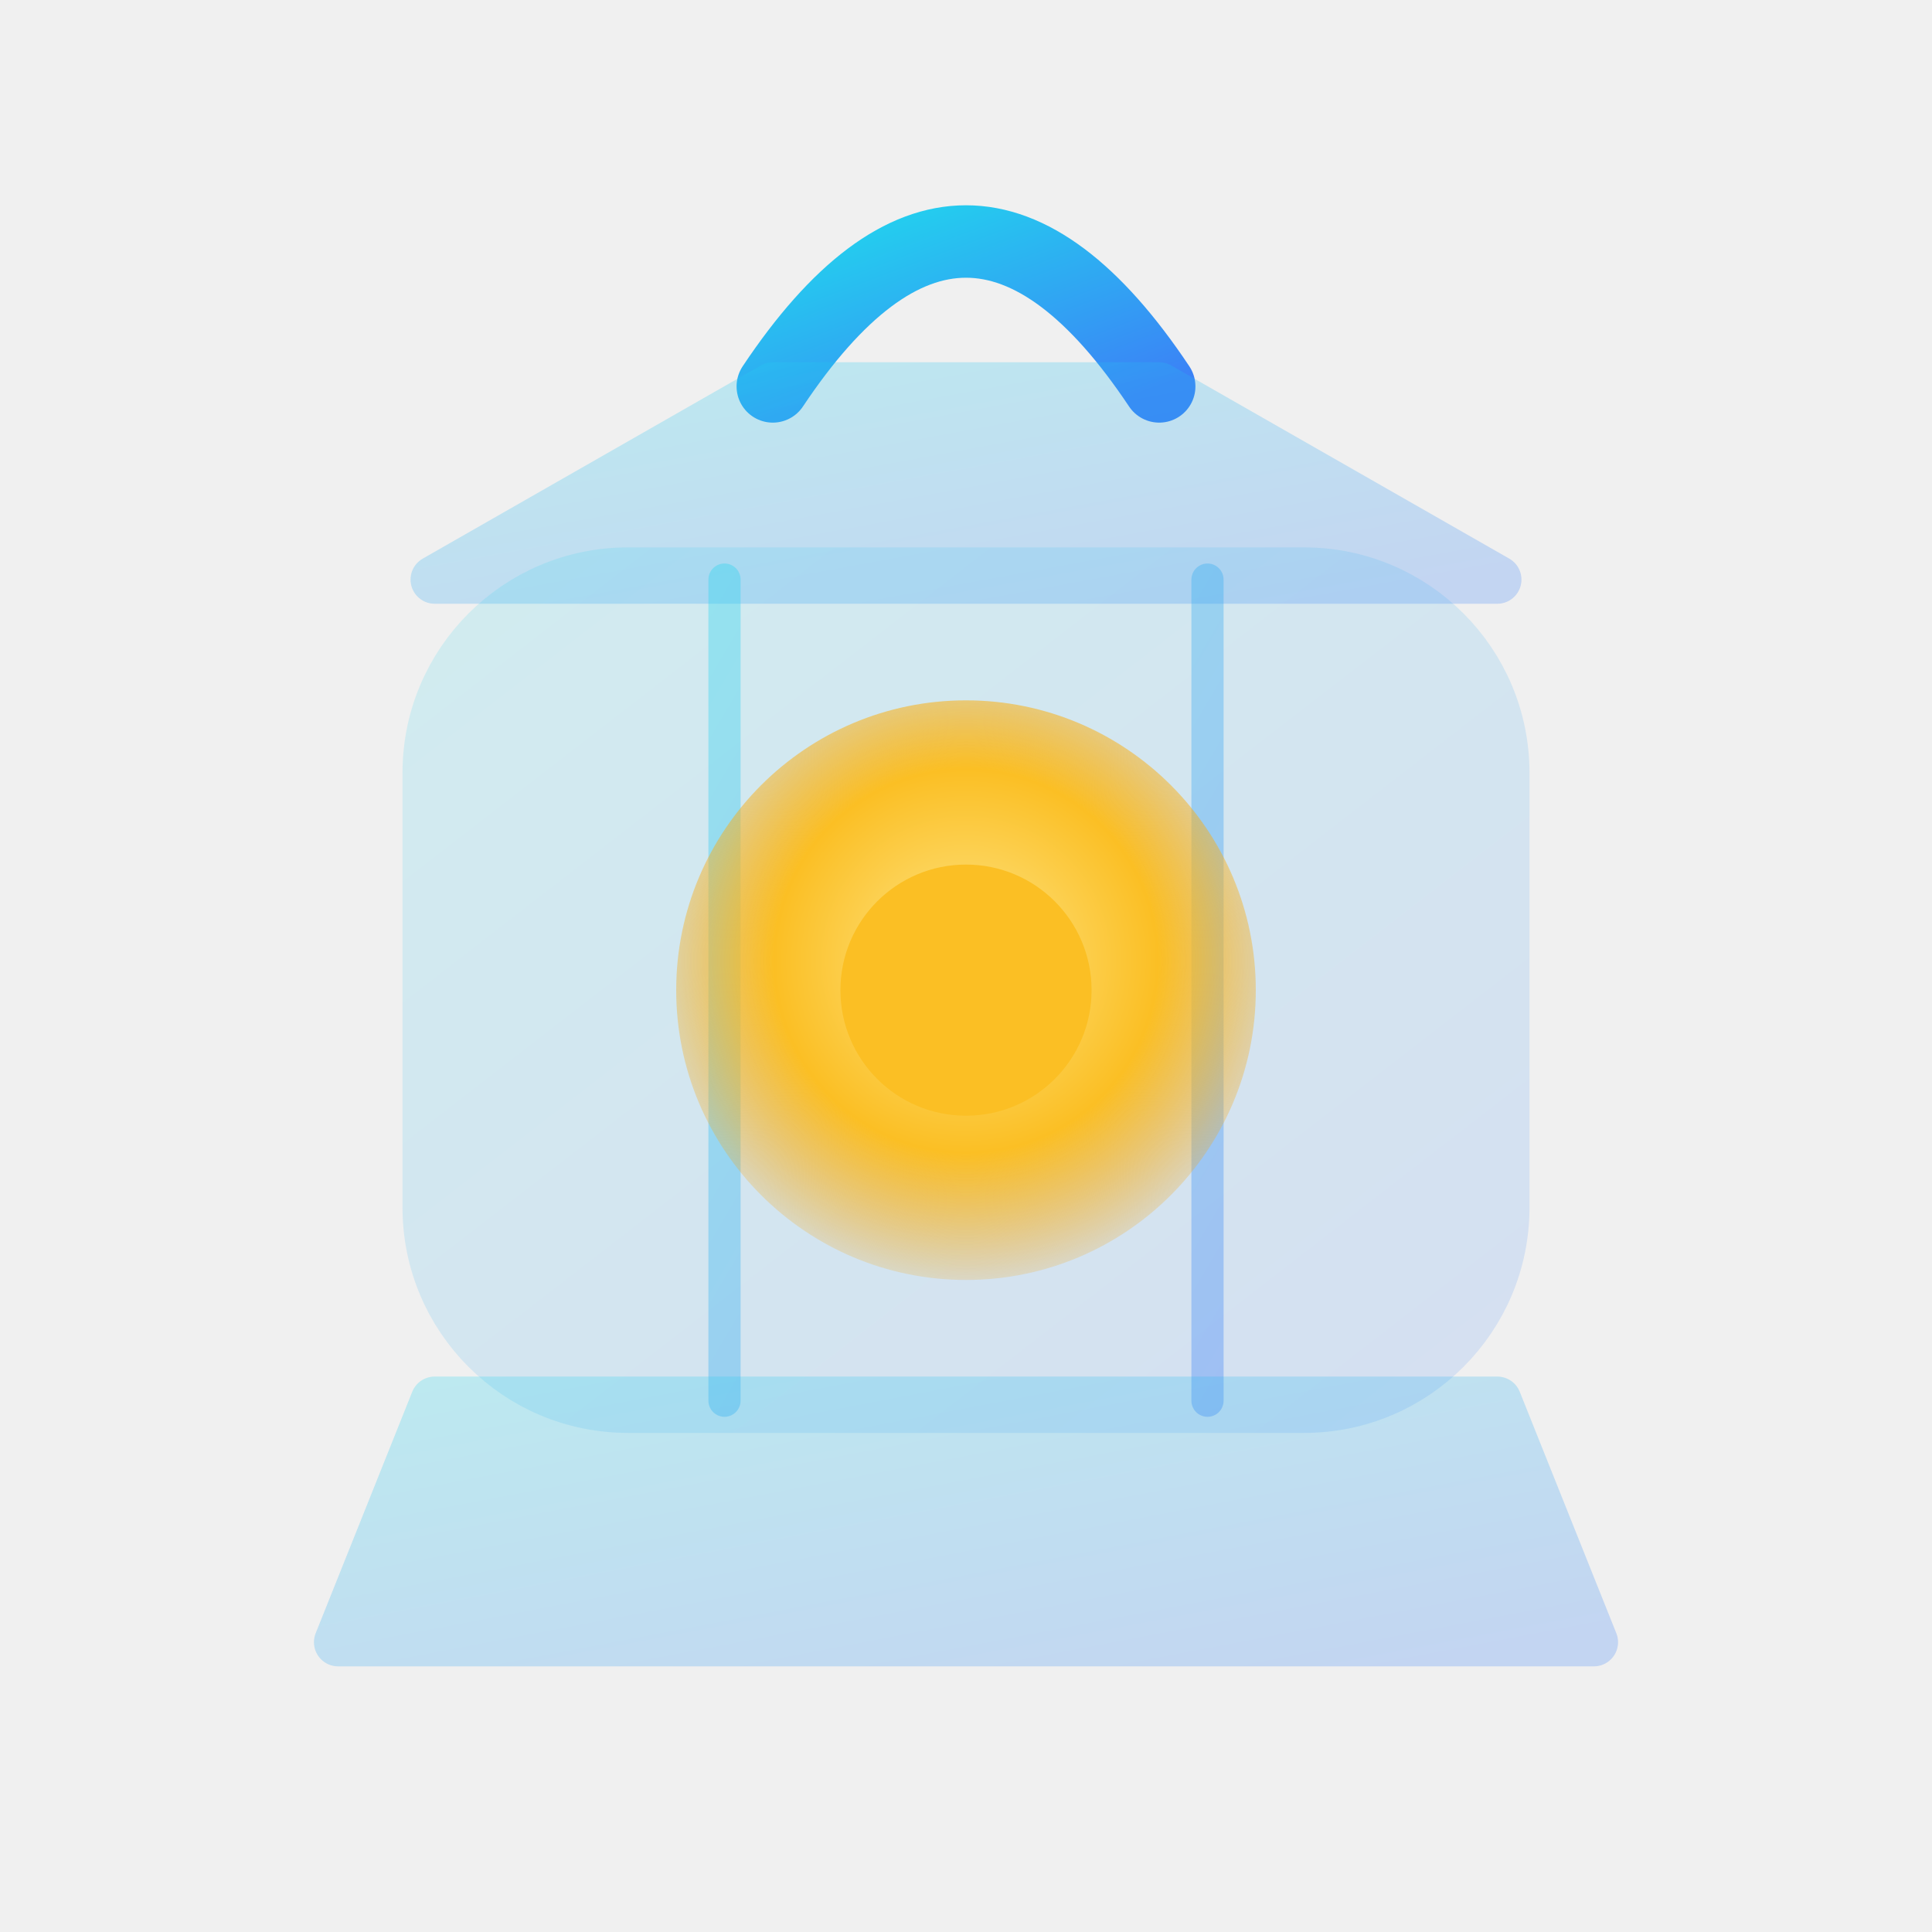
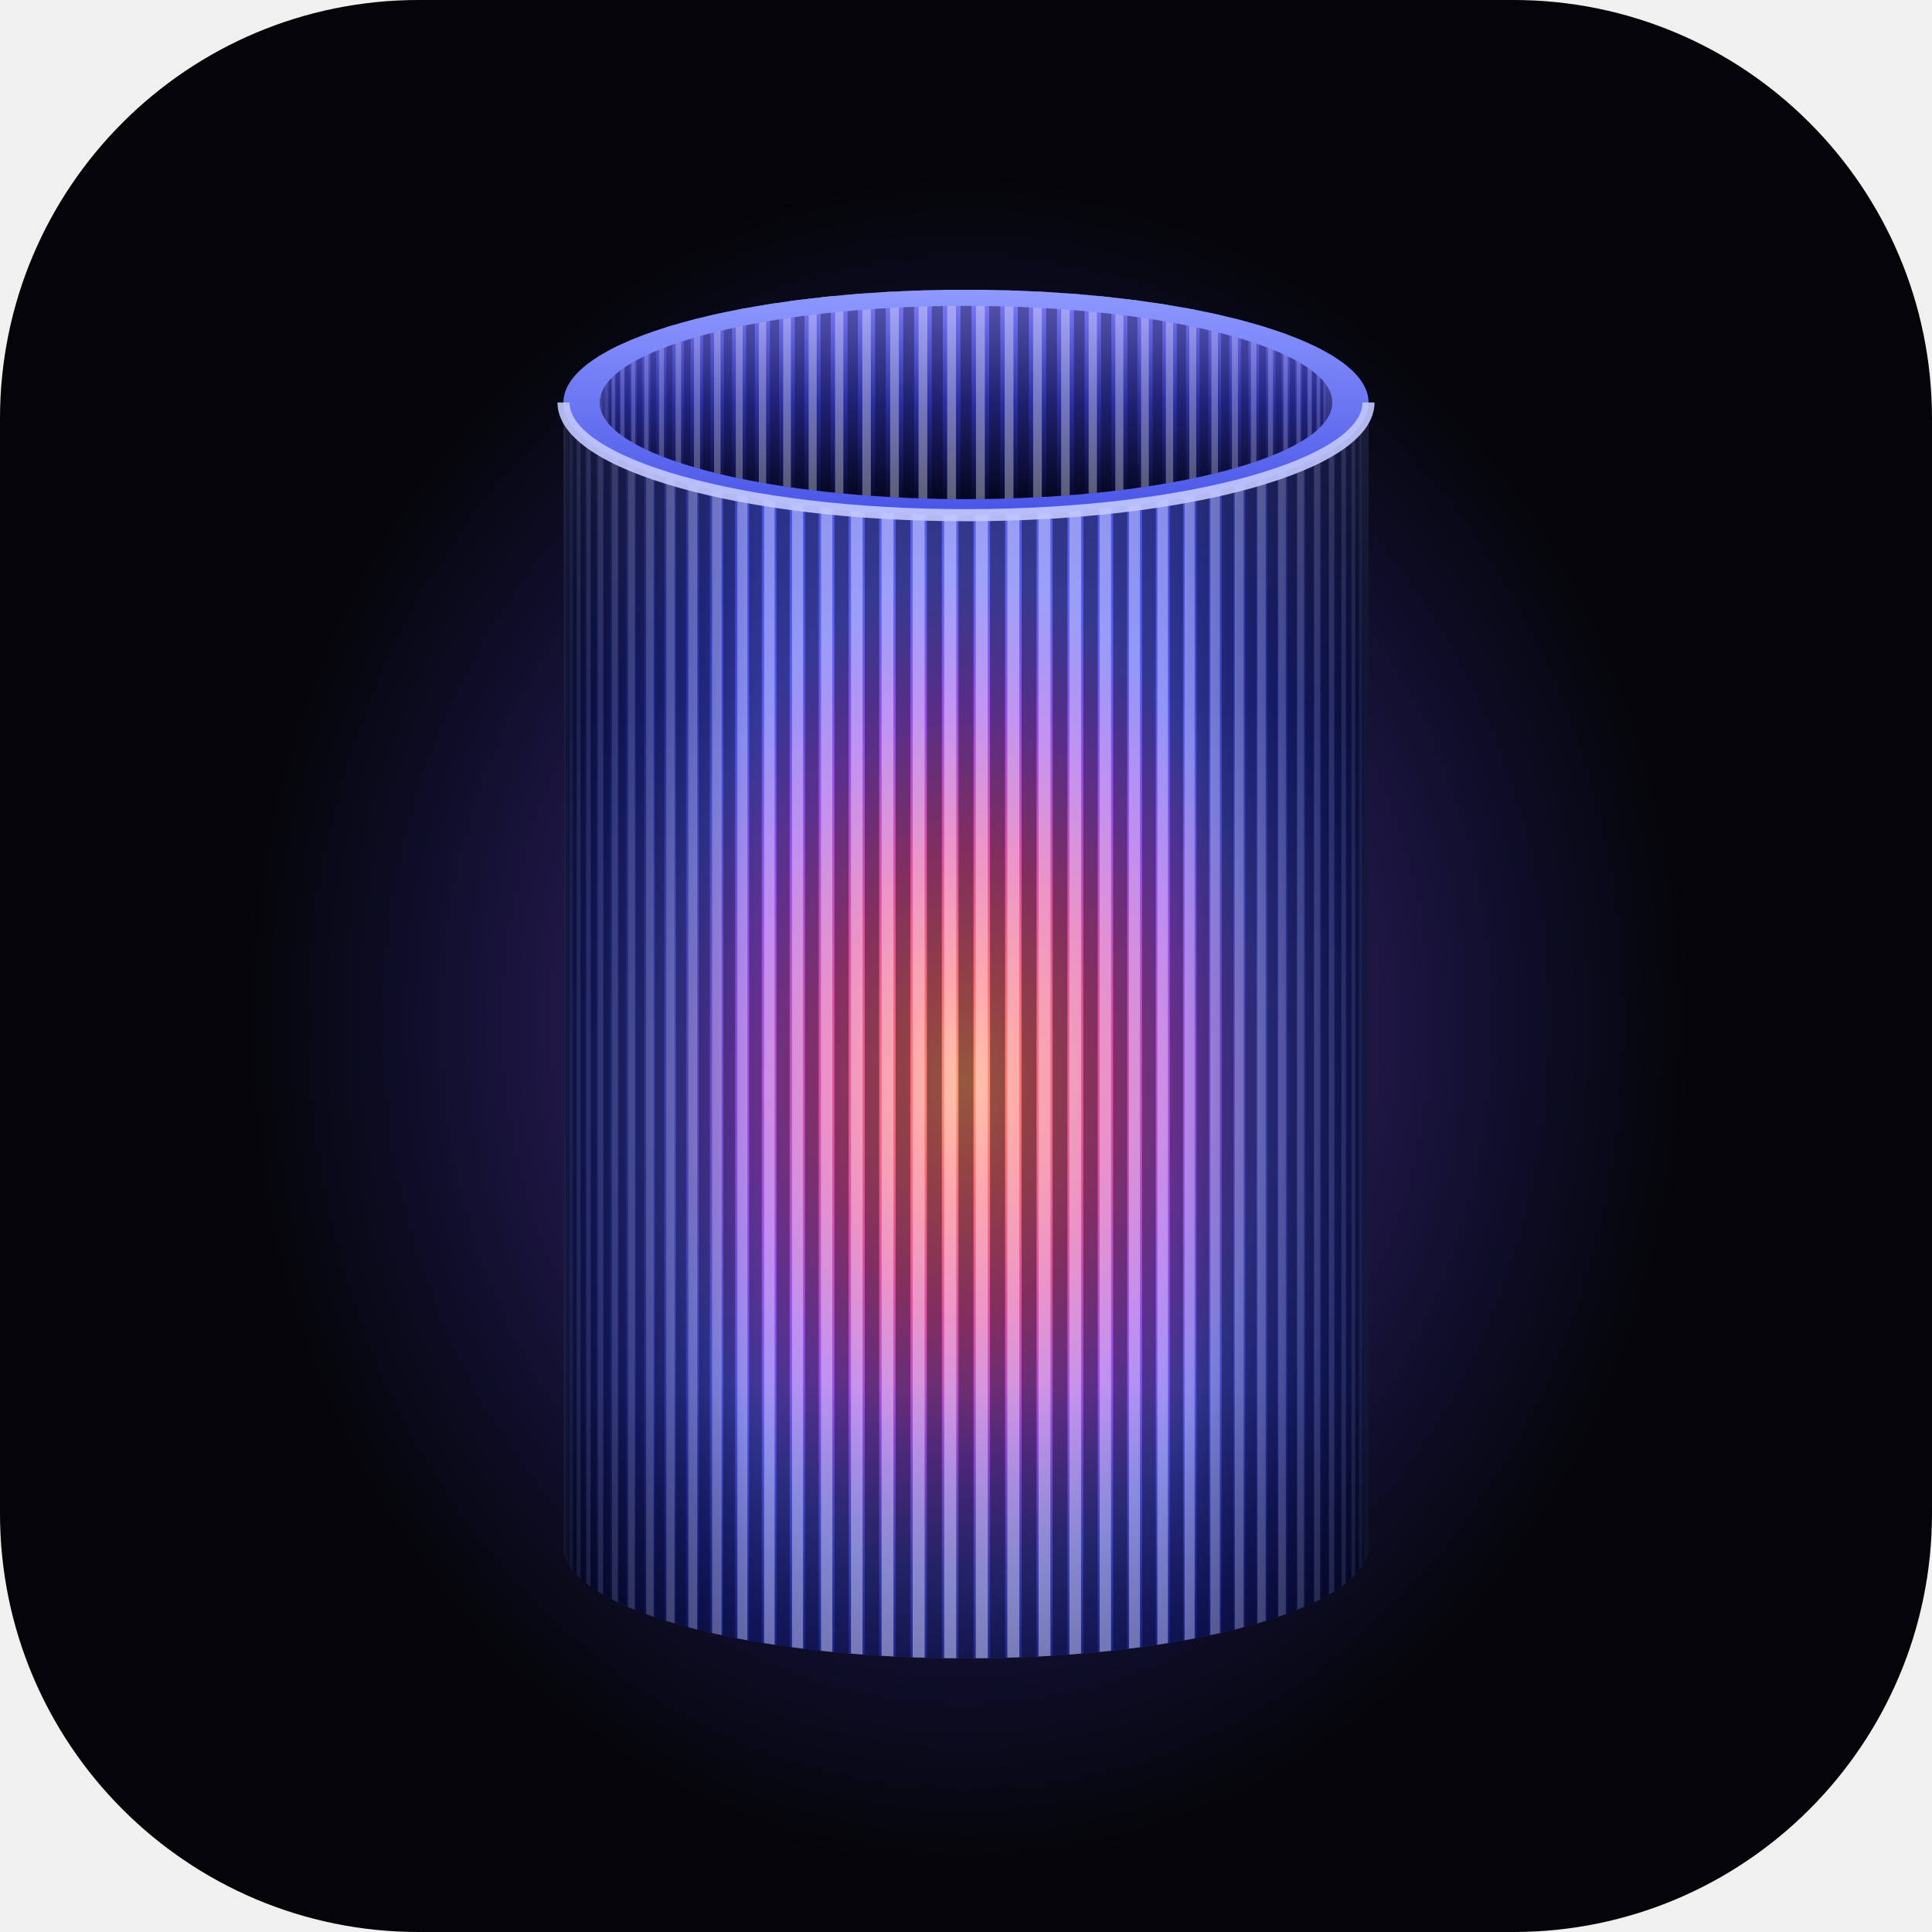
- <svg xmlns="http://www.w3.org/2000/svg" viewBox="0 0 120 120">
+ <svg xmlns="http://www.w3.org/2000/svg" viewBox="0 0 240 240">
  <defs>
-     <linearGradient id="g" x1="0" y1="0" x2="1" y2="1">
-       <stop offset="0%" stop-color="#22d3ee" />
-       <stop offset="100%" stop-color="#3b82f6" />
-     </linearGradient>
-     <radialGradient id="flame" cx="50%" cy="45%" r="60%">
-       <stop offset="0%" stop-color="#fde68a" />
-       <stop offset="55%" stop-color="#fbbf24" />
-       <stop offset="100%" stop-color="#f59e0b" stop-opacity="0" />
+     <radialGradient id="core" cx="0.5" cy="0.58" r="0.62" fx="0.5" fy="0.58">
+       <stop offset="0" stop-color="#ff9a6b" />
+       <stop offset="0.12" stop-color="#fb6f77" />
+       <stop offset="0.28" stop-color="#dd4fa4" />
+       <stop offset="0.44" stop-color="#9a4fe6" />
+       <stop offset="0.60" stop-color="#5359f2" />
+       <stop offset="0.78" stop-color="#2c3ad4" />
+       <stop offset="1" stop-color="#141f8f" />
    </radialGradient>
+     <linearGradient id="vert" x1="0" y1="0" x2="0" y2="1">
+       <stop offset="0" stop-color="#9a9bff" stop-opacity="0.5" />
+       <stop offset="0.30" stop-color="#9a9bff" stop-opacity="0" />
+       <stop offset="0.80" stop-color="#000028" stop-opacity="0" />
+       <stop offset="1" stop-color="#000028" stop-opacity="0.5" />
+     </linearGradient>
+     <linearGradient id="edge" x1="0" y1="0" x2="1" y2="0">
+       <stop offset="0" stop-color="#000" stop-opacity="0.62" />
+       <stop offset="0.24" stop-color="#000" stop-opacity="0" />
+       <stop offset="0.76" stop-color="#000" stop-opacity="0" />
+       <stop offset="1" stop-color="#000" stop-opacity="0.62" />
+     </linearGradient>
+     <linearGradient id="inner" x1="0" y1="0" x2="0" y2="1">
+       <stop offset="0" stop-color="#7676f6" />
+       <stop offset="0.5" stop-color="#2c2fa2" />
+       <stop offset="1" stop-color="#06082c" />
+     </linearGradient>
+     <linearGradient id="rim" x1="0" y1="0" x2="0" y2="1">
+       <stop offset="0" stop-color="#8f99ff" />
+       <stop offset="1" stop-color="#4855e6" />
+     </linearGradient>
+     <radialGradient id="bloomg" cx="0.5" cy="0.5" r="0.5">
+       <stop offset="0" stop-color="#ff5a6e" stop-opacity="0.55" />
+       <stop offset="0.5" stop-color="#7a4bff" stop-opacity="0.28" />
+       <stop offset="1" stop-color="#3344ff" stop-opacity="0" />
+     </radialGradient>
+     <clipPath id="bodyClip">
+       <path d="M70 50 L70 192 A50 14 0 0 0 170 192 L170 50 A50 14 0 0 0 70 50 Z" />
+     </clipPath>
+     <clipPath id="innerClip">
+       <ellipse cx="120" cy="50" rx="45.5" ry="12" />
+     </clipPath>
  </defs>
-   <path d="M48 24 Q60 6 72 24" stroke="url(#g)" stroke-width="4.5" stroke-linecap="round" fill="none" />
-   <path d="M48 24 H72 L93 36 H27 Z" fill="url(#g)" opacity="0.25" stroke="url(#g)" stroke-width="3" stroke-linejoin="round" />
-   <rect x="27" y="36" width="66" height="51" rx="12" fill="url(#g)" opacity="0.15" stroke="url(#g)" stroke-width="4" />
-   <path d="M45 36 V87 M75 36 V87" stroke="url(#g)" stroke-width="2" stroke-linecap="round" opacity="0.35" />
-   <path d="M27 87 H93 L99 102 H21 Z" fill="url(#g)" opacity="0.25" stroke="url(#g)" stroke-width="3" stroke-linejoin="round" />
-   <circle cx="60" cy="61.5" r="18" fill="url(#flame)" />
-   <circle cx="60" cy="61.5" r="7.8" fill="#fbbf24" />
+   <rect width="240" height="240" rx="52" fill="#050509" />
+   <ellipse cx="120" cy="127.0" rx="90" ry="105.0" fill="url(#bloomg)" />
+   <path d="M70 50 L70 192 A50 14 0 0 0 170 192 L170 50 A50 14 0 0 0 70 50 Z" fill="url(#core)" />
+   <path d="M70 50 L70 192 A50 14 0 0 0 170 192 L170 50 A50 14 0 0 0 70 50 Z" fill="url(#vert)" />
+   <g clip-path="url(#bodyClip)">
+     <line x1="70.04" y1="36" x2="70.04" y2="206" stroke="#fff" stroke-opacity="0.100" stroke-width="0.50" />
+     <line x1="70.12" y1="36" x2="70.12" y2="206" stroke="#000" stroke-opacity="0.178" stroke-width="0.62" />
+     <line x1="70.35" y1="36" x2="70.35" y2="206" stroke="#fff" stroke-opacity="0.125" stroke-width="0.50" />
+     <line x1="70.58" y1="36" x2="70.58" y2="206" stroke="#000" stroke-opacity="0.198" stroke-width="0.62" />
+     <line x1="70.96" y1="36" x2="70.96" y2="206" stroke="#fff" stroke-opacity="0.149" stroke-width="0.50" />
+     <line x1="71.34" y1="36" x2="71.34" y2="206" stroke="#000" stroke-opacity="0.217" stroke-width="0.62" />
+     <line x1="71.88" y1="36" x2="71.88" y2="206" stroke="#fff" stroke-opacity="0.173" stroke-width="0.50" />
+     <line x1="72.41" y1="36" x2="72.41" y2="206" stroke="#000" stroke-opacity="0.236" stroke-width="0.62" />
+     <line x1="73.09" y1="36" x2="73.09" y2="206" stroke="#fff" stroke-opacity="0.196" stroke-width="0.52" />
+     <line x1="73.77" y1="36" x2="73.77" y2="206" stroke="#000" stroke-opacity="0.255" stroke-width="0.65" />
+     <line x1="74.59" y1="36" x2="74.59" y2="206" stroke="#fff" stroke-opacity="0.219" stroke-width="0.63" />
+     <line x1="75.41" y1="36" x2="75.41" y2="206" stroke="#000" stroke-opacity="0.274" stroke-width="0.78" />
+     <line x1="76.38" y1="36" x2="76.38" y2="206" stroke="#fff" stroke-opacity="0.240" stroke-width="0.73" />
+     <line x1="77.33" y1="36" x2="77.33" y2="206" stroke="#000" stroke-opacity="0.291" stroke-width="0.92" />
+     <line x1="78.43" y1="36" x2="78.43" y2="206" stroke="#fff" stroke-opacity="0.261" stroke-width="0.83" />
+     <line x1="79.52" y1="36" x2="79.52" y2="206" stroke="#000" stroke-opacity="0.308" stroke-width="1.04" />
+     <line x1="80.73" y1="36" x2="80.73" y2="206" stroke="#fff" stroke-opacity="0.281" stroke-width="0.93" />
+     <line x1="81.95" y1="36" x2="81.95" y2="206" stroke="#000" stroke-opacity="0.324" stroke-width="1.16" />
+     <line x1="83.28" y1="36" x2="83.28" y2="206" stroke="#fff" stroke-opacity="0.300" stroke-width="1.02" />
+     <line x1="84.62" y1="36" x2="84.62" y2="206" stroke="#000" stroke-opacity="0.339" stroke-width="1.27" />
+     <line x1="86.06" y1="36" x2="86.06" y2="206" stroke="#fff" stroke-opacity="0.317" stroke-width="1.10" />
+     <line x1="87.50" y1="36" x2="87.50" y2="206" stroke="#000" stroke-opacity="0.353" stroke-width="1.38" />
+     <line x1="89.05" y1="36" x2="89.05" y2="206" stroke="#fff" stroke-opacity="0.333" stroke-width="1.18" />
+     <line x1="90.59" y1="36" x2="90.59" y2="206" stroke="#000" stroke-opacity="0.366" stroke-width="1.47" />
+     <line x1="92.22" y1="36" x2="92.22" y2="206" stroke="#fff" stroke-opacity="0.347" stroke-width="1.25" />
+     <line x1="93.85" y1="36" x2="93.85" y2="206" stroke="#000" stroke-opacity="0.378" stroke-width="1.56" />
+     <line x1="95.57" y1="36" x2="95.57" y2="206" stroke="#fff" stroke-opacity="0.360" stroke-width="1.31" />
+     <line x1="97.28" y1="36" x2="97.28" y2="206" stroke="#000" stroke-opacity="0.388" stroke-width="1.64" />
+     <line x1="99.07" y1="36" x2="99.07" y2="206" stroke="#fff" stroke-opacity="0.371" stroke-width="1.36" />
+     <line x1="100.85" y1="36" x2="100.85" y2="206" stroke="#000" stroke-opacity="0.397" stroke-width="1.70" />
+     <line x1="102.69" y1="36" x2="102.69" y2="206" stroke="#fff" stroke-opacity="0.381" stroke-width="1.41" />
+     <line x1="104.54" y1="36" x2="104.54" y2="206" stroke="#000" stroke-opacity="0.404" stroke-width="1.76" />
+     <line x1="106.43" y1="36" x2="106.43" y2="206" stroke="#fff" stroke-opacity="0.388" stroke-width="1.44" />
+     <line x1="108.32" y1="36" x2="108.32" y2="206" stroke="#000" stroke-opacity="0.411" stroke-width="1.80" />
+     <line x1="110.25" y1="36" x2="110.25" y2="206" stroke="#fff" stroke-opacity="0.394" stroke-width="1.47" />
+     <line x1="112.17" y1="36" x2="112.17" y2="206" stroke="#000" stroke-opacity="0.415" stroke-width="1.84" />
+     <line x1="114.12" y1="36" x2="114.12" y2="206" stroke="#fff" stroke-opacity="0.398" stroke-width="1.49" />
+     <line x1="116.07" y1="36" x2="116.07" y2="206" stroke="#000" stroke-opacity="0.418" stroke-width="1.86" />
+     <line x1="118.04" y1="36" x2="118.04" y2="206" stroke="#fff" stroke-opacity="0.400" stroke-width="1.50" />
+     <line x1="120.00" y1="36" x2="120.00" y2="206" stroke="#000" stroke-opacity="0.420" stroke-width="1.87" />
+     <line x1="121.96" y1="36" x2="121.96" y2="206" stroke="#fff" stroke-opacity="0.400" stroke-width="1.50" />
+     <line x1="123.92" y1="36" x2="123.92" y2="206" stroke="#000" stroke-opacity="0.420" stroke-width="1.87" />
+     <line x1="125.88" y1="36" x2="125.88" y2="206" stroke="#fff" stroke-opacity="0.398" stroke-width="1.49" />
+     <line x1="127.83" y1="36" x2="127.83" y2="206" stroke="#000" stroke-opacity="0.418" stroke-width="1.86" />
+     <line x1="129.75" y1="36" x2="129.75" y2="206" stroke="#fff" stroke-opacity="0.394" stroke-width="1.47" />
+     <line x1="131.68" y1="36" x2="131.68" y2="206" stroke="#000" stroke-opacity="0.415" stroke-width="1.84" />
+     <line x1="133.57" y1="36" x2="133.57" y2="206" stroke="#fff" stroke-opacity="0.388" stroke-width="1.44" />
+     <line x1="135.46" y1="36" x2="135.46" y2="206" stroke="#000" stroke-opacity="0.411" stroke-width="1.80" />
+     <line x1="137.31" y1="36" x2="137.31" y2="206" stroke="#fff" stroke-opacity="0.381" stroke-width="1.41" />
+     <line x1="139.15" y1="36" x2="139.15" y2="206" stroke="#000" stroke-opacity="0.404" stroke-width="1.76" />
+     <line x1="140.93" y1="36" x2="140.93" y2="206" stroke="#fff" stroke-opacity="0.371" stroke-width="1.36" />
+     <line x1="142.72" y1="36" x2="142.72" y2="206" stroke="#000" stroke-opacity="0.397" stroke-width="1.70" />
+     <line x1="144.43" y1="36" x2="144.43" y2="206" stroke="#fff" stroke-opacity="0.360" stroke-width="1.31" />
+     <line x1="146.14" y1="36" x2="146.14" y2="206" stroke="#000" stroke-opacity="0.388" stroke-width="1.64" />
+     <line x1="147.78" y1="36" x2="147.78" y2="206" stroke="#fff" stroke-opacity="0.347" stroke-width="1.25" />
+     <line x1="149.41" y1="36" x2="149.41" y2="206" stroke="#000" stroke-opacity="0.378" stroke-width="1.56" />
+     <line x1="150.95" y1="36" x2="150.95" y2="206" stroke="#fff" stroke-opacity="0.333" stroke-width="1.18" />
+     <line x1="152.50" y1="36" x2="152.50" y2="206" stroke="#000" stroke-opacity="0.366" stroke-width="1.47" />
+     <line x1="153.94" y1="36" x2="153.94" y2="206" stroke="#fff" stroke-opacity="0.317" stroke-width="1.10" />
+     <line x1="155.38" y1="36" x2="155.38" y2="206" stroke="#000" stroke-opacity="0.353" stroke-width="1.38" />
+     <line x1="156.72" y1="36" x2="156.72" y2="206" stroke="#fff" stroke-opacity="0.300" stroke-width="1.02" />
+     <line x1="158.05" y1="36" x2="158.05" y2="206" stroke="#000" stroke-opacity="0.339" stroke-width="1.27" />
+     <line x1="159.27" y1="36" x2="159.27" y2="206" stroke="#fff" stroke-opacity="0.281" stroke-width="0.93" />
+     <line x1="160.48" y1="36" x2="160.48" y2="206" stroke="#000" stroke-opacity="0.324" stroke-width="1.16" />
+     <line x1="161.57" y1="36" x2="161.57" y2="206" stroke="#fff" stroke-opacity="0.261" stroke-width="0.83" />
+     <line x1="162.66" y1="36" x2="162.66" y2="206" stroke="#000" stroke-opacity="0.308" stroke-width="1.04" />
+     <line x1="163.62" y1="36" x2="163.62" y2="206" stroke="#fff" stroke-opacity="0.240" stroke-width="0.73" />
+     <line x1="164.58" y1="36" x2="164.58" y2="206" stroke="#000" stroke-opacity="0.291" stroke-width="0.92" />
+     <line x1="165.41" y1="36" x2="165.41" y2="206" stroke="#fff" stroke-opacity="0.219" stroke-width="0.63" />
+     <line x1="166.23" y1="36" x2="166.23" y2="206" stroke="#000" stroke-opacity="0.274" stroke-width="0.78" />
+     <line x1="166.91" y1="36" x2="166.91" y2="206" stroke="#fff" stroke-opacity="0.196" stroke-width="0.52" />
+     <line x1="167.59" y1="36" x2="167.59" y2="206" stroke="#000" stroke-opacity="0.255" stroke-width="0.65" />
+     <line x1="168.12" y1="36" x2="168.12" y2="206" stroke="#fff" stroke-opacity="0.173" stroke-width="0.50" />
+     <line x1="168.66" y1="36" x2="168.66" y2="206" stroke="#000" stroke-opacity="0.236" stroke-width="0.62" />
+     <line x1="169.04" y1="36" x2="169.04" y2="206" stroke="#fff" stroke-opacity="0.149" stroke-width="0.50" />
+     <line x1="169.42" y1="36" x2="169.42" y2="206" stroke="#000" stroke-opacity="0.217" stroke-width="0.62" />
+     <line x1="169.65" y1="36" x2="169.65" y2="206" stroke="#fff" stroke-opacity="0.125" stroke-width="0.50" />
+     <line x1="169.88" y1="36" x2="169.88" y2="206" stroke="#000" stroke-opacity="0.198" stroke-width="0.62" />
+     <line x1="169.96" y1="36" x2="169.96" y2="206" stroke="#fff" stroke-opacity="0.100" stroke-width="0.50" />
+     <line x1="170.04" y1="36" x2="170.04" y2="206" stroke="#000" stroke-opacity="0.178" stroke-width="0.62" />
+   </g>
+   <path d="M70 50 L70 192 A50 14 0 0 0 170 192 L170 50 A50 14 0 0 0 70 50 Z" fill="url(#edge)" />
+   <ellipse cx="120" cy="50" rx="50" ry="14" fill="url(#rim)" />
+   <ellipse cx="120" cy="50" rx="45.5" ry="12" fill="url(#inner)" />
+   <g clip-path="url(#innerClip)" opacity="0.7">
+     <line x1="74.54" y1="36" x2="74.54" y2="64" stroke="#fff" stroke-opacity="0.125" stroke-width="0.50" />
+     <line x1="74.61" y1="36" x2="74.61" y2="64" stroke="#000" stroke-opacity="0.191" stroke-width="0.62" />
+     <line x1="74.82" y1="36" x2="74.82" y2="64" stroke="#fff" stroke-opacity="0.156" stroke-width="0.50" />
+     <line x1="75.03" y1="36" x2="75.03" y2="64" stroke="#000" stroke-opacity="0.212" stroke-width="0.62" />
+     <line x1="75.37" y1="36" x2="75.37" y2="64" stroke="#fff" stroke-opacity="0.186" stroke-width="0.50" />
+     <line x1="75.72" y1="36" x2="75.72" y2="64" stroke="#000" stroke-opacity="0.233" stroke-width="0.62" />
+     <line x1="76.21" y1="36" x2="76.21" y2="64" stroke="#fff" stroke-opacity="0.216" stroke-width="0.50" />
+     <line x1="76.69" y1="36" x2="76.69" y2="64" stroke="#000" stroke-opacity="0.253" stroke-width="0.62" />
+     <line x1="77.31" y1="36" x2="77.31" y2="64" stroke="#fff" stroke-opacity="0.245" stroke-width="0.50" />
+     <line x1="77.93" y1="36" x2="77.93" y2="64" stroke="#000" stroke-opacity="0.273" stroke-width="0.62" />
+     <line x1="78.68" y1="36" x2="78.68" y2="64" stroke="#fff" stroke-opacity="0.273" stroke-width="0.50" />
+     <line x1="79.43" y1="36" x2="79.43" y2="64" stroke="#000" stroke-opacity="0.293" stroke-width="0.62" />
+     <line x1="80.30" y1="36" x2="80.30" y2="64" stroke="#fff" stroke-opacity="0.301" stroke-width="0.54" />
+     <line x1="81.17" y1="36" x2="81.17" y2="64" stroke="#000" stroke-opacity="0.312" stroke-width="0.67" />
+     <line x1="82.17" y1="36" x2="82.17" y2="64" stroke="#fff" stroke-opacity="0.327" stroke-width="0.61" />
+     <line x1="83.16" y1="36" x2="83.16" y2="64" stroke="#000" stroke-opacity="0.330" stroke-width="0.76" />
+     <line x1="84.27" y1="36" x2="84.27" y2="64" stroke="#fff" stroke-opacity="0.351" stroke-width="0.68" />
+     <line x1="85.37" y1="36" x2="85.37" y2="64" stroke="#000" stroke-opacity="0.347" stroke-width="0.85" />
+     <line x1="86.59" y1="36" x2="86.59" y2="64" stroke="#fff" stroke-opacity="0.375" stroke-width="0.75" />
+     <line x1="87.80" y1="36" x2="87.80" y2="64" stroke="#000" stroke-opacity="0.363" stroke-width="0.93" />
+     <line x1="89.11" y1="36" x2="89.11" y2="64" stroke="#fff" stroke-opacity="0.396" stroke-width="0.81" />
+     <line x1="90.43" y1="36" x2="90.43" y2="64" stroke="#000" stroke-opacity="0.378" stroke-width="1.01" />
+     <line x1="91.83" y1="36" x2="91.83" y2="64" stroke="#fff" stroke-opacity="0.416" stroke-width="0.86" />
+     <line x1="93.23" y1="36" x2="93.23" y2="64" stroke="#000" stroke-opacity="0.392" stroke-width="1.08" />
+     <line x1="94.72" y1="36" x2="94.72" y2="64" stroke="#fff" stroke-opacity="0.434" stroke-width="0.91" />
+     <line x1="96.21" y1="36" x2="96.21" y2="64" stroke="#000" stroke-opacity="0.404" stroke-width="1.14" />
+     <line x1="97.77" y1="36" x2="97.77" y2="64" stroke="#fff" stroke-opacity="0.450" stroke-width="0.96" />
+     <line x1="99.33" y1="36" x2="99.33" y2="64" stroke="#000" stroke-opacity="0.416" stroke-width="1.20" />
+     <line x1="100.95" y1="36" x2="100.95" y2="64" stroke="#fff" stroke-opacity="0.464" stroke-width="1.00" />
+     <line x1="102.57" y1="36" x2="102.57" y2="64" stroke="#000" stroke-opacity="0.425" stroke-width="1.25" />
+     <line x1="104.25" y1="36" x2="104.25" y2="64" stroke="#fff" stroke-opacity="0.476" stroke-width="1.03" />
+     <line x1="105.93" y1="36" x2="105.93" y2="64" stroke="#000" stroke-opacity="0.433" stroke-width="1.29" />
+     <line x1="107.65" y1="36" x2="107.65" y2="64" stroke="#fff" stroke-opacity="0.485" stroke-width="1.06" />
+     <line x1="109.37" y1="36" x2="109.37" y2="64" stroke="#000" stroke-opacity="0.440" stroke-width="1.32" />
+     <line x1="111.12" y1="36" x2="111.12" y2="64" stroke="#fff" stroke-opacity="0.493" stroke-width="1.08" />
+     <line x1="112.88" y1="36" x2="112.88" y2="64" stroke="#000" stroke-opacity="0.445" stroke-width="1.35" />
+     <line x1="114.65" y1="36" x2="114.65" y2="64" stroke="#fff" stroke-opacity="0.497" stroke-width="1.09" />
+     <line x1="116.43" y1="36" x2="116.43" y2="64" stroke="#000" stroke-opacity="0.448" stroke-width="1.37" />
+     <line x1="118.21" y1="36" x2="118.21" y2="64" stroke="#fff" stroke-opacity="0.500" stroke-width="1.10" />
+     <line x1="120.00" y1="36" x2="120.00" y2="64" stroke="#000" stroke-opacity="0.450" stroke-width="1.37" />
+     <line x1="121.79" y1="36" x2="121.79" y2="64" stroke="#fff" stroke-opacity="0.500" stroke-width="1.10" />
+     <line x1="123.57" y1="36" x2="123.57" y2="64" stroke="#000" stroke-opacity="0.450" stroke-width="1.37" />
+     <line x1="125.35" y1="36" x2="125.35" y2="64" stroke="#fff" stroke-opacity="0.497" stroke-width="1.09" />
+     <line x1="127.12" y1="36" x2="127.12" y2="64" stroke="#000" stroke-opacity="0.448" stroke-width="1.37" />
+     <line x1="128.88" y1="36" x2="128.88" y2="64" stroke="#fff" stroke-opacity="0.493" stroke-width="1.08" />
+     <line x1="130.63" y1="36" x2="130.63" y2="64" stroke="#000" stroke-opacity="0.445" stroke-width="1.35" />
+     <line x1="132.35" y1="36" x2="132.35" y2="64" stroke="#fff" stroke-opacity="0.485" stroke-width="1.06" />
+     <line x1="134.07" y1="36" x2="134.07" y2="64" stroke="#000" stroke-opacity="0.440" stroke-width="1.32" />
+     <line x1="135.75" y1="36" x2="135.75" y2="64" stroke="#fff" stroke-opacity="0.476" stroke-width="1.03" />
+     <line x1="137.42" y1="36" x2="137.42" y2="64" stroke="#000" stroke-opacity="0.433" stroke-width="1.29" />
+     <line x1="139.05" y1="36" x2="139.05" y2="64" stroke="#fff" stroke-opacity="0.464" stroke-width="1.00" />
+     <line x1="140.67" y1="36" x2="140.67" y2="64" stroke="#000" stroke-opacity="0.425" stroke-width="1.25" />
+     <line x1="142.23" y1="36" x2="142.23" y2="64" stroke="#fff" stroke-opacity="0.450" stroke-width="0.96" />
+     <line x1="143.79" y1="36" x2="143.79" y2="64" stroke="#000" stroke-opacity="0.416" stroke-width="1.20" />
+     <line x1="145.28" y1="36" x2="145.28" y2="64" stroke="#fff" stroke-opacity="0.434" stroke-width="0.91" />
+     <line x1="146.76" y1="36" x2="146.76" y2="64" stroke="#000" stroke-opacity="0.404" stroke-width="1.14" />
+     <line x1="148.17" y1="36" x2="148.17" y2="64" stroke="#fff" stroke-opacity="0.416" stroke-width="0.86" />
+     <line x1="149.57" y1="36" x2="149.57" y2="64" stroke="#000" stroke-opacity="0.392" stroke-width="1.08" />
+     <line x1="150.89" y1="36" x2="150.89" y2="64" stroke="#fff" stroke-opacity="0.396" stroke-width="0.81" />
+     <line x1="152.20" y1="36" x2="152.20" y2="64" stroke="#000" stroke-opacity="0.378" stroke-width="1.01" />
+     <line x1="153.41" y1="36" x2="153.41" y2="64" stroke="#fff" stroke-opacity="0.375" stroke-width="0.75" />
+     <line x1="154.62" y1="36" x2="154.62" y2="64" stroke="#000" stroke-opacity="0.363" stroke-width="0.93" />
+     <line x1="155.73" y1="36" x2="155.73" y2="64" stroke="#fff" stroke-opacity="0.351" stroke-width="0.68" />
+     <line x1="156.84" y1="36" x2="156.84" y2="64" stroke="#000" stroke-opacity="0.347" stroke-width="0.85" />
+     <line x1="157.83" y1="36" x2="157.83" y2="64" stroke="#fff" stroke-opacity="0.327" stroke-width="0.61" />
+     <line x1="158.82" y1="36" x2="158.82" y2="64" stroke="#000" stroke-opacity="0.330" stroke-width="0.76" />
+     <line x1="159.70" y1="36" x2="159.70" y2="64" stroke="#fff" stroke-opacity="0.301" stroke-width="0.54" />
+     <line x1="160.57" y1="36" x2="160.57" y2="64" stroke="#000" stroke-opacity="0.312" stroke-width="0.67" />
+     <line x1="161.32" y1="36" x2="161.32" y2="64" stroke="#fff" stroke-opacity="0.273" stroke-width="0.50" />
+     <line x1="162.07" y1="36" x2="162.07" y2="64" stroke="#000" stroke-opacity="0.293" stroke-width="0.62" />
+     <line x1="162.69" y1="36" x2="162.69" y2="64" stroke="#fff" stroke-opacity="0.245" stroke-width="0.50" />
+     <line x1="163.31" y1="36" x2="163.31" y2="64" stroke="#000" stroke-opacity="0.273" stroke-width="0.62" />
+     <line x1="163.79" y1="36" x2="163.79" y2="64" stroke="#fff" stroke-opacity="0.216" stroke-width="0.50" />
+     <line x1="164.28" y1="36" x2="164.28" y2="64" stroke="#000" stroke-opacity="0.253" stroke-width="0.62" />
+     <line x1="164.63" y1="36" x2="164.63" y2="64" stroke="#fff" stroke-opacity="0.186" stroke-width="0.50" />
+     <line x1="164.97" y1="36" x2="164.97" y2="64" stroke="#000" stroke-opacity="0.233" stroke-width="0.62" />
+     <line x1="165.18" y1="36" x2="165.18" y2="64" stroke="#fff" stroke-opacity="0.156" stroke-width="0.50" />
+     <line x1="165.39" y1="36" x2="165.39" y2="64" stroke="#000" stroke-opacity="0.212" stroke-width="0.62" />
+     <line x1="165.46" y1="36" x2="165.46" y2="64" stroke="#fff" stroke-opacity="0.125" stroke-width="0.50" />
+     <line x1="165.54" y1="36" x2="165.54" y2="64" stroke="#000" stroke-opacity="0.191" stroke-width="0.62" />
+   </g>
+   <path d="M70 50 A50 14 0 0 0 170 50" fill="none" stroke="#c3c9ff" stroke-opacity="0.9" stroke-width="1.5" />
</svg>
